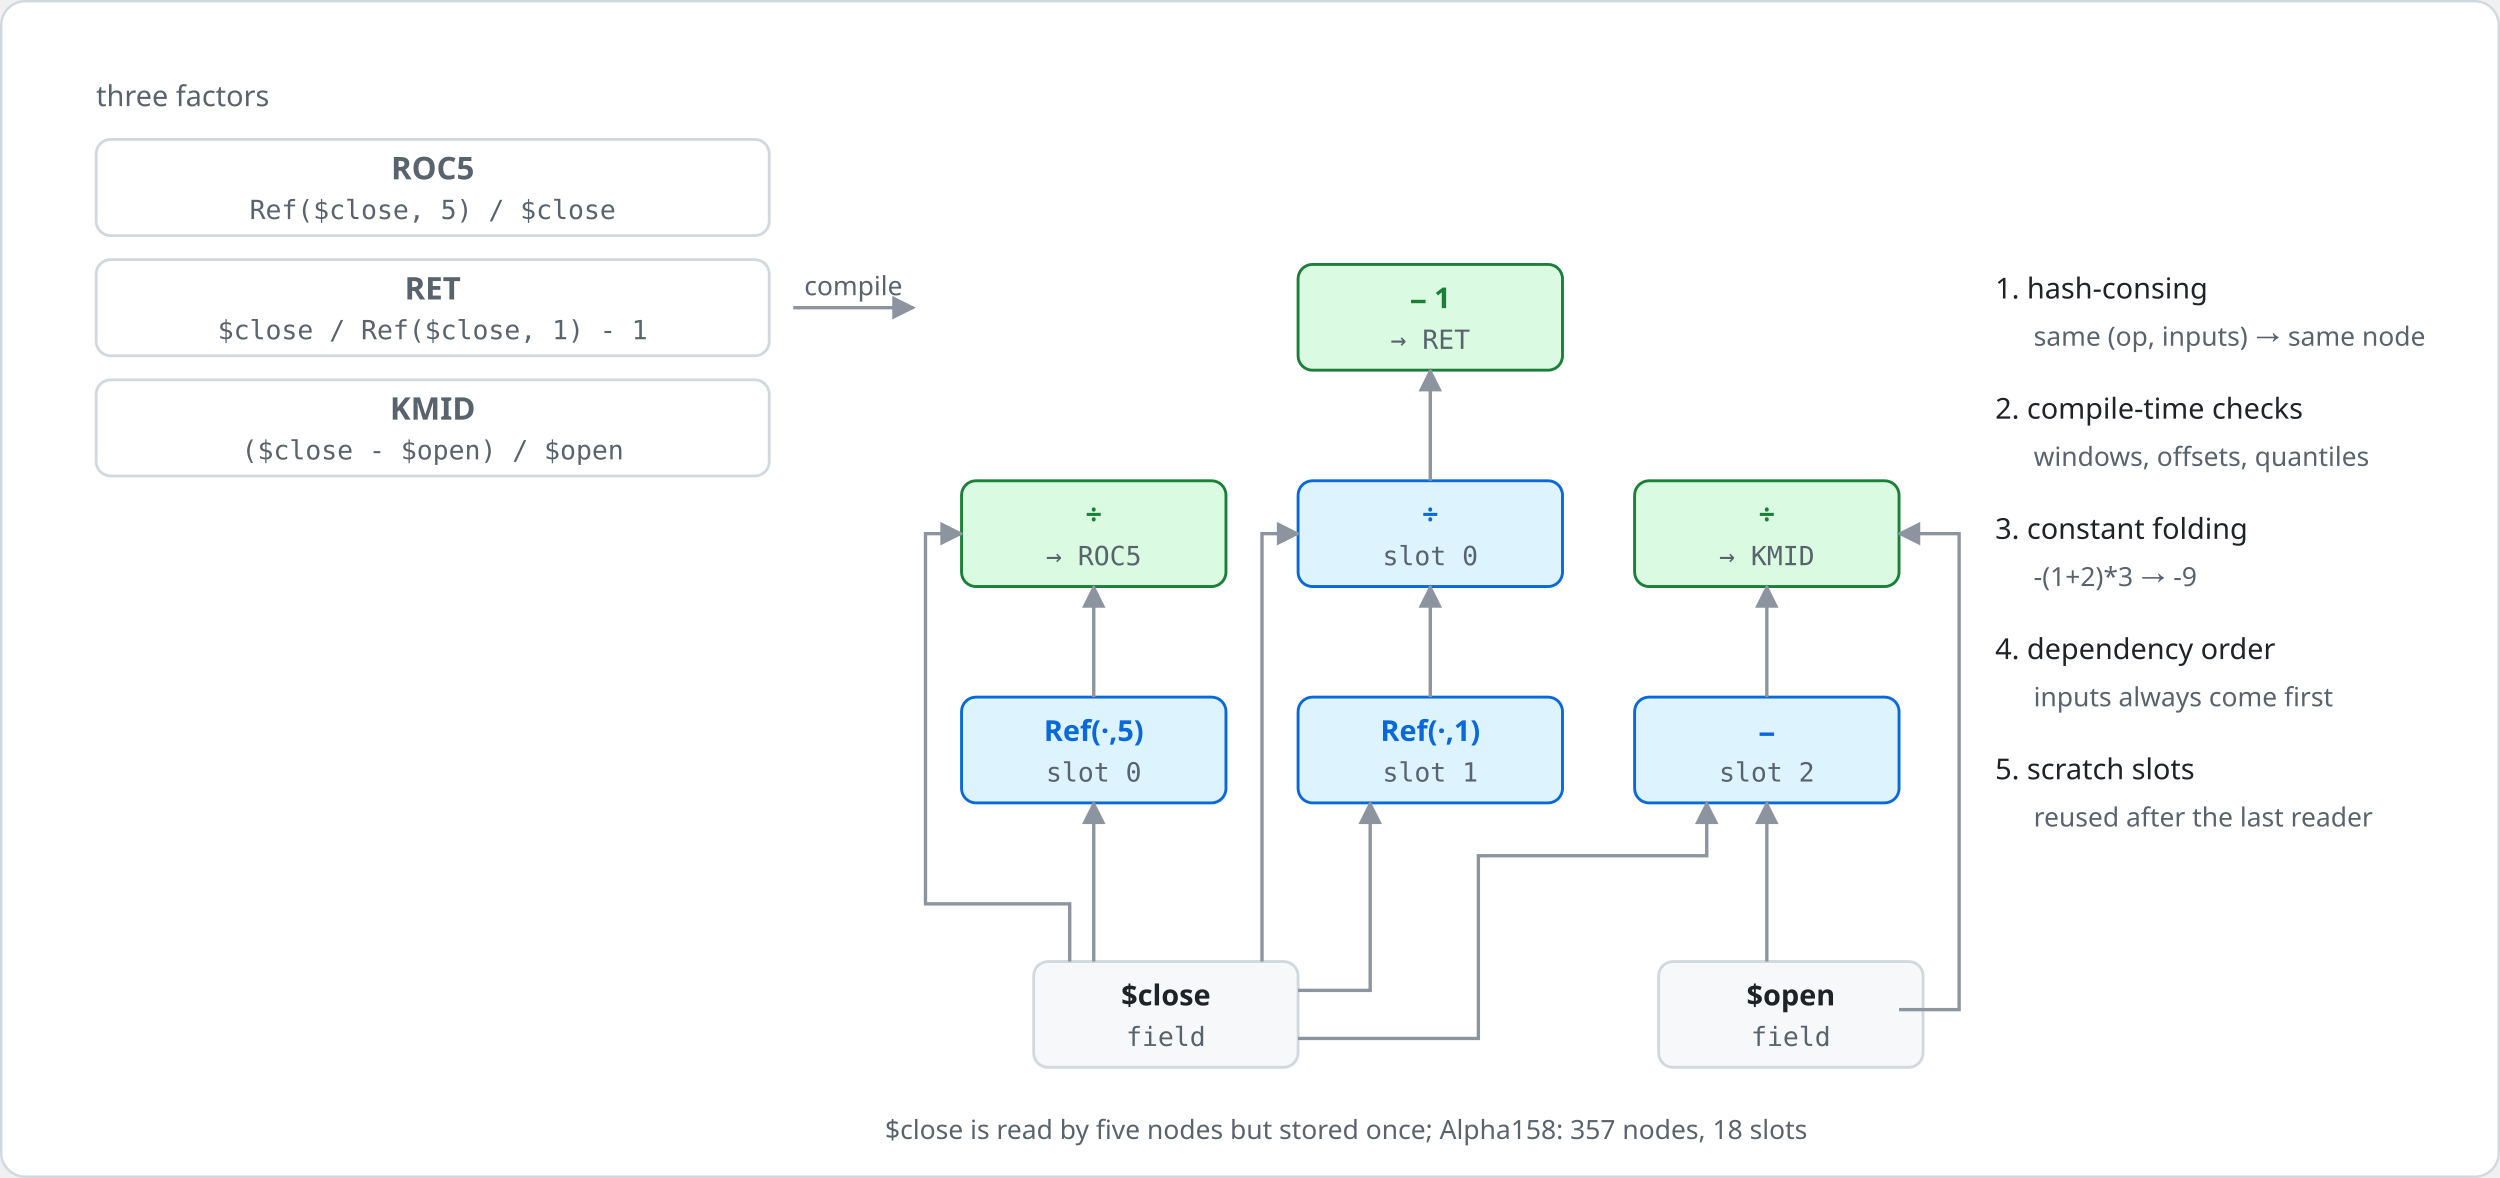
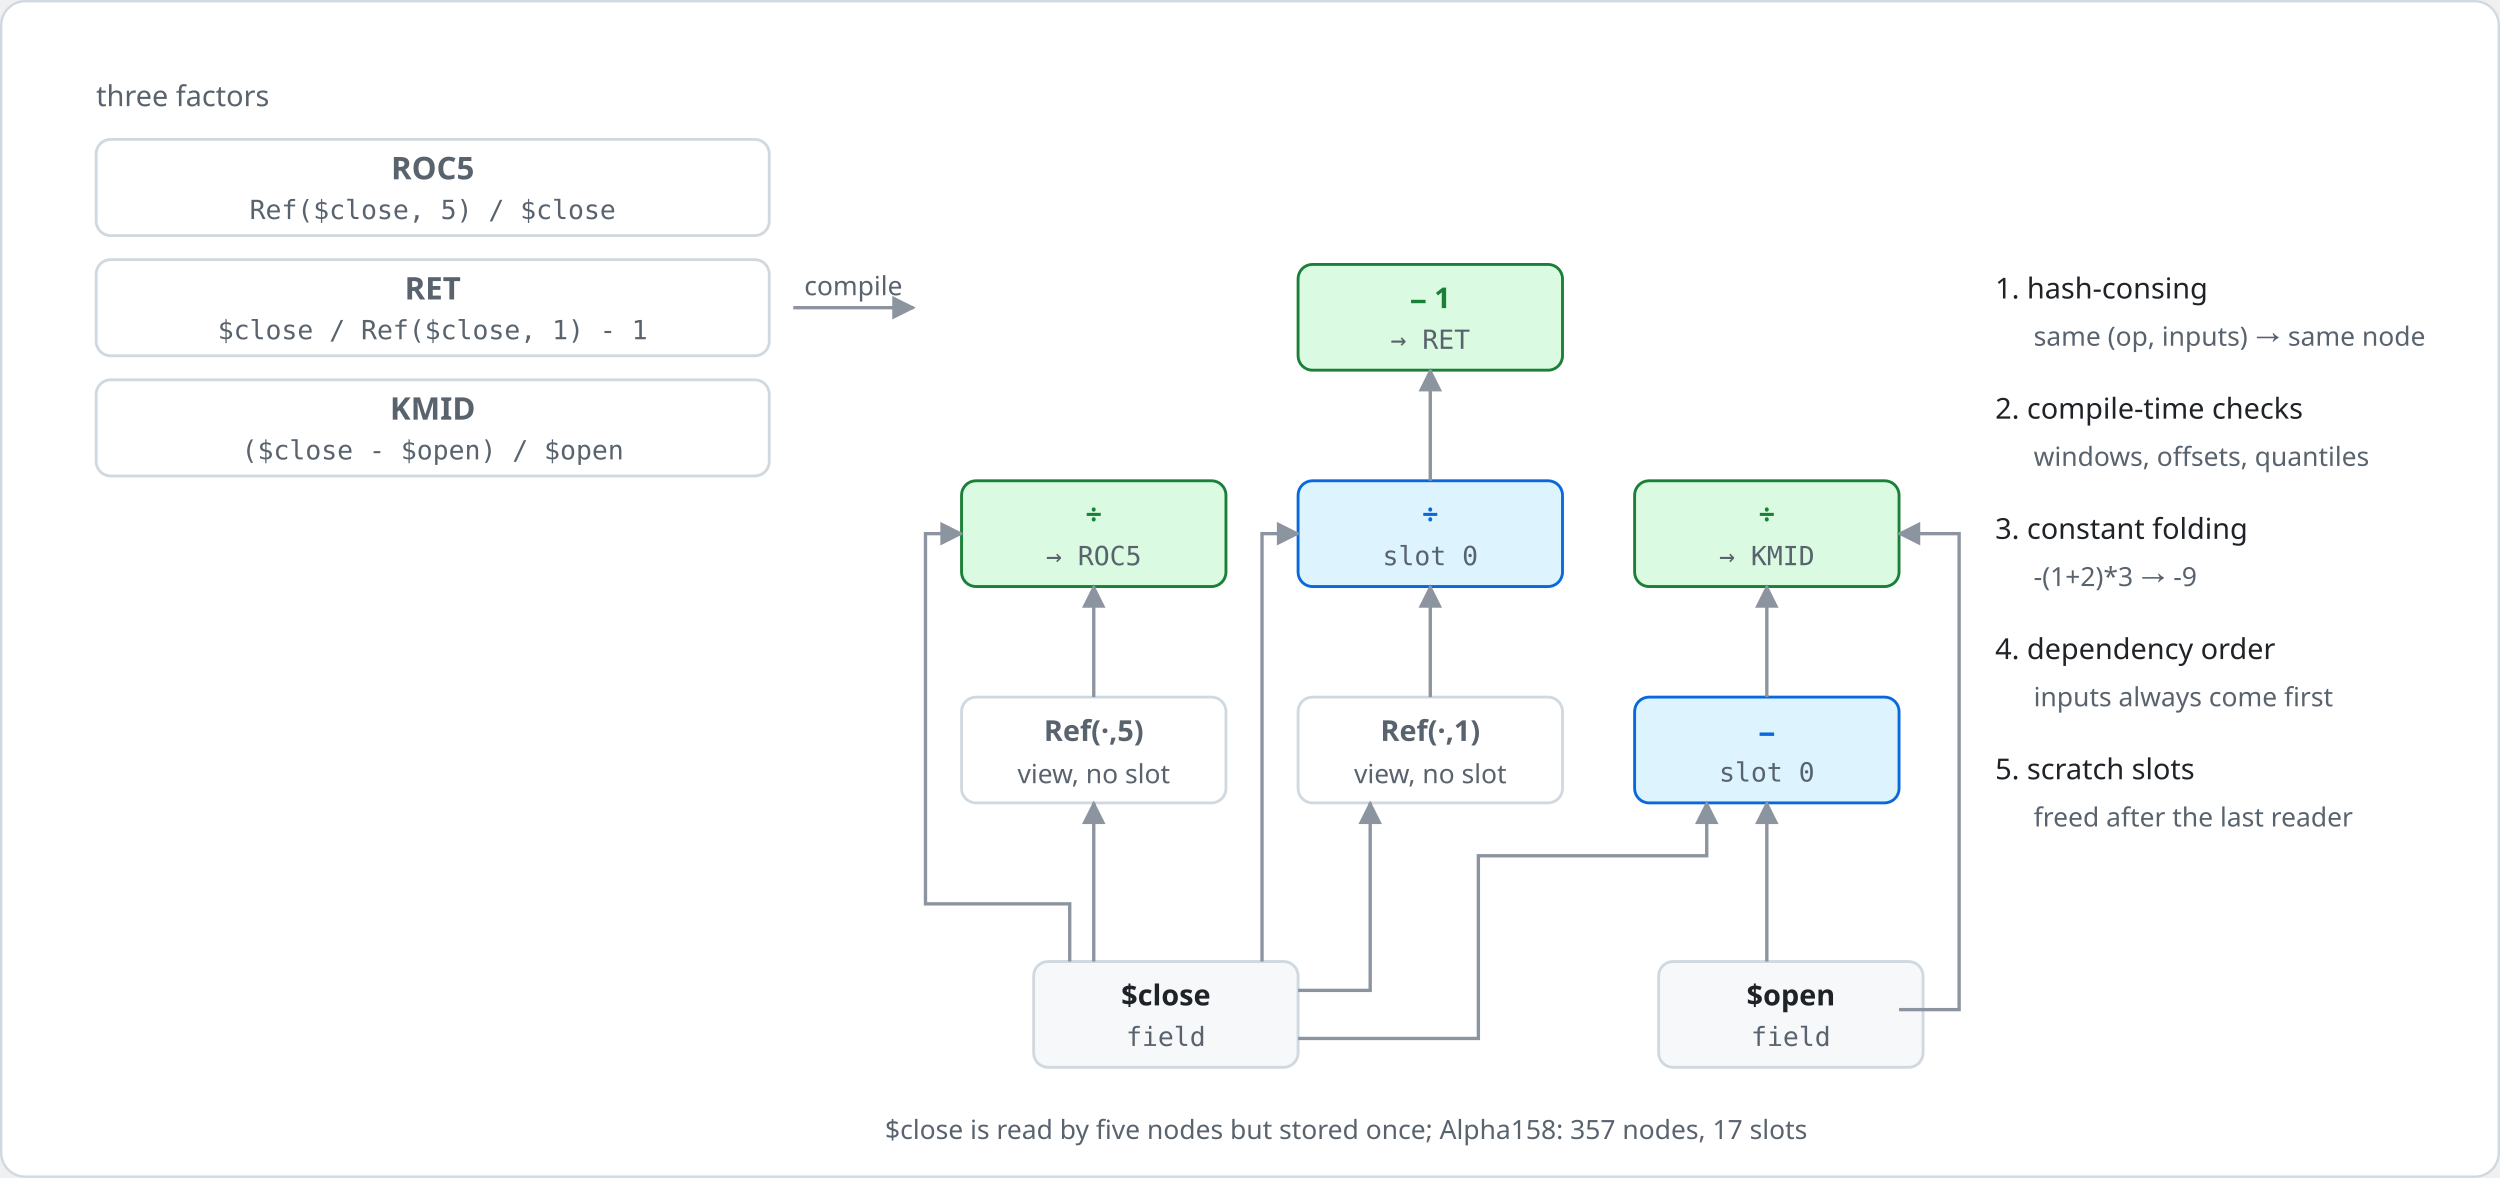
<svg xmlns="http://www.w3.org/2000/svg" viewBox="0 0 1040 490" width="1040" height="490" role="img" aria-label="Compiling a factor set into one deduplicated graph">
  <defs>
    <marker id="arrow" viewBox="0 0 10 10" refX="9" refY="5" markerWidth="7" markerHeight="7" orient="auto-start-reverse">
      <path d="M0,0 L10,5 L0,10 z" fill="#8c959f" />
    </marker>
  </defs>
  <rect x="0.5" y="0.5" width="1039" height="489" rx="10" fill="#ffffff" stroke="#d1d9e0" />
  <text x="40.0" y="40.0" font-family="-apple-system, BlinkMacSystemFont, 'Segoe UI', 'Noto Sans', Helvetica, Arial, 'PingFang SC', 'Hiragino Sans GB', 'Microsoft YaHei', 'Noto Sans CJK SC', sans-serif" font-size="12" fill="#59636e" text-anchor="start" font-weight="normal" dominant-baseline="middle">three factors</text>
  <rect x="40.0" y="58.0" width="280.0" height="40.0" rx="6" fill="#ffffff" stroke="#d1d9e0" stroke-width="1.2" />
  <text x="180.0" y="70.0" font-family="-apple-system, BlinkMacSystemFont, 'Segoe UI', 'Noto Sans', Helvetica, Arial, 'PingFang SC', 'Hiragino Sans GB', 'Microsoft YaHei', 'Noto Sans CJK SC', sans-serif" font-size="13" fill="#59636e" text-anchor="middle" font-weight="600" dominant-baseline="middle">ROC5</text>
  <text x="180.0" y="88.0" font-family="ui-monospace, SFMono-Regular, Menlo, Consolas, monospace" font-size="11" fill="#59636e" text-anchor="middle" font-weight="normal" dominant-baseline="middle">Ref($close, 5) / $close</text>
  <rect x="40.0" y="108.0" width="280.0" height="40.0" rx="6" fill="#ffffff" stroke="#d1d9e0" stroke-width="1.2" />
  <text x="180.0" y="120.0" font-family="-apple-system, BlinkMacSystemFont, 'Segoe UI', 'Noto Sans', Helvetica, Arial, 'PingFang SC', 'Hiragino Sans GB', 'Microsoft YaHei', 'Noto Sans CJK SC', sans-serif" font-size="13" fill="#59636e" text-anchor="middle" font-weight="600" dominant-baseline="middle">RET</text>
  <text x="180.0" y="138.0" font-family="ui-monospace, SFMono-Regular, Menlo, Consolas, monospace" font-size="11" fill="#59636e" text-anchor="middle" font-weight="normal" dominant-baseline="middle">$close / Ref($close, 1) - 1</text>
  <rect x="40.0" y="158.0" width="280.0" height="40.0" rx="6" fill="#ffffff" stroke="#d1d9e0" stroke-width="1.2" />
  <text x="180.0" y="170.0" font-family="-apple-system, BlinkMacSystemFont, 'Segoe UI', 'Noto Sans', Helvetica, Arial, 'PingFang SC', 'Hiragino Sans GB', 'Microsoft YaHei', 'Noto Sans CJK SC', sans-serif" font-size="13" fill="#59636e" text-anchor="middle" font-weight="600" dominant-baseline="middle">KMID</text>
  <text x="180.0" y="188.0" font-family="ui-monospace, SFMono-Regular, Menlo, Consolas, monospace" font-size="11" fill="#59636e" text-anchor="middle" font-weight="normal" dominant-baseline="middle">($close - $open) / $open</text>
  <line x1="330.0" y1="128.0" x2="380.0" y2="128.0" stroke="#8c959f" stroke-width="1.4" marker-end="url(#arrow)" />
  <text x="355.0" y="119.0" font-family="-apple-system, BlinkMacSystemFont, 'Segoe UI', 'Noto Sans', Helvetica, Arial, 'PingFang SC', 'Hiragino Sans GB', 'Microsoft YaHei', 'Noto Sans CJK SC', sans-serif" font-size="11" fill="#59636e" text-anchor="middle" font-weight="normal" dominant-baseline="middle">compile</text>
  <rect x="430.0" y="400.0" width="110.0" height="44.0" rx="6" fill="#f6f8fa" stroke="#d1d9e0" stroke-width="1.2" />
  <text x="485.0" y="414.0" font-family="-apple-system, BlinkMacSystemFont, 'Segoe UI', 'Noto Sans', Helvetica, Arial, 'PingFang SC', 'Hiragino Sans GB', 'Microsoft YaHei', 'Noto Sans CJK SC', sans-serif" font-size="12" fill="#1f2328" text-anchor="middle" font-weight="600" dominant-baseline="middle">$close</text>
  <text x="485.0" y="432.0" font-family="ui-monospace, SFMono-Regular, Menlo, Consolas, monospace" font-size="11" fill="#59636e" text-anchor="middle" font-weight="normal" dominant-baseline="middle">field</text>
  <rect x="690.0" y="400.0" width="110.0" height="44.0" rx="6" fill="#f6f8fa" stroke="#d1d9e0" stroke-width="1.2" />
  <text x="745.0" y="414.0" font-family="-apple-system, BlinkMacSystemFont, 'Segoe UI', 'Noto Sans', Helvetica, Arial, 'PingFang SC', 'Hiragino Sans GB', 'Microsoft YaHei', 'Noto Sans CJK SC', sans-serif" font-size="12" fill="#1f2328" text-anchor="middle" font-weight="600" dominant-baseline="middle">$open</text>
  <text x="745.0" y="432.0" font-family="ui-monospace, SFMono-Regular, Menlo, Consolas, monospace" font-size="11" fill="#59636e" text-anchor="middle" font-weight="normal" dominant-baseline="middle">field</text>
-   <rect x="400.0" y="290.0" width="110.0" height="44.0" rx="6" fill="#ddf4ff" stroke="#0969da" stroke-width="1.2" />
-   <text x="455.0" y="304.0" font-family="-apple-system, BlinkMacSystemFont, 'Segoe UI', 'Noto Sans', Helvetica, Arial, 'PingFang SC', 'Hiragino Sans GB', 'Microsoft YaHei', 'Noto Sans CJK SC', sans-serif" font-size="12" fill="#0969da" text-anchor="middle" font-weight="600" dominant-baseline="middle">Ref(·,5)</text>
-   <text x="455.0" y="322.0" font-family="ui-monospace, SFMono-Regular, Menlo, Consolas, monospace" font-size="11" fill="#59636e" text-anchor="middle" font-weight="normal" dominant-baseline="middle">slot 0</text>
-   <rect x="540.0" y="290.0" width="110.0" height="44.0" rx="6" fill="#ddf4ff" stroke="#0969da" stroke-width="1.2" />
-   <text x="595.0" y="304.0" font-family="-apple-system, BlinkMacSystemFont, 'Segoe UI', 'Noto Sans', Helvetica, Arial, 'PingFang SC', 'Hiragino Sans GB', 'Microsoft YaHei', 'Noto Sans CJK SC', sans-serif" font-size="12" fill="#0969da" text-anchor="middle" font-weight="600" dominant-baseline="middle">Ref(·,1)</text>
-   <text x="595.0" y="322.0" font-family="ui-monospace, SFMono-Regular, Menlo, Consolas, monospace" font-size="11" fill="#59636e" text-anchor="middle" font-weight="normal" dominant-baseline="middle">slot 1</text>
+   <rect x="400.0" y="290.0" width="110.0" height="44.0" rx="6" fill="#ffffff" stroke="#d1d9e0" stroke-width="1.2" />
+   <text x="455.0" y="304.0" font-family="-apple-system, BlinkMacSystemFont, 'Segoe UI', 'Noto Sans', Helvetica, Arial, 'PingFang SC', 'Hiragino Sans GB', 'Microsoft YaHei', 'Noto Sans CJK SC', sans-serif" font-size="12" fill="#59636e" text-anchor="middle" font-weight="600" dominant-baseline="middle">Ref(·,5)</text>
+   <text x="455.0" y="322.0" font-family="-apple-system, BlinkMacSystemFont, 'Segoe UI', 'Noto Sans', Helvetica, Arial, 'PingFang SC', 'Hiragino Sans GB', 'Microsoft YaHei', 'Noto Sans CJK SC', sans-serif" font-size="11" fill="#59636e" text-anchor="middle" font-weight="normal" dominant-baseline="middle">view, no slot</text>
+   <rect x="540.0" y="290.0" width="110.0" height="44.0" rx="6" fill="#ffffff" stroke="#d1d9e0" stroke-width="1.2" />
+   <text x="595.0" y="304.0" font-family="-apple-system, BlinkMacSystemFont, 'Segoe UI', 'Noto Sans', Helvetica, Arial, 'PingFang SC', 'Hiragino Sans GB', 'Microsoft YaHei', 'Noto Sans CJK SC', sans-serif" font-size="12" fill="#59636e" text-anchor="middle" font-weight="600" dominant-baseline="middle">Ref(·,1)</text>
+   <text x="595.0" y="322.0" font-family="-apple-system, BlinkMacSystemFont, 'Segoe UI', 'Noto Sans', Helvetica, Arial, 'PingFang SC', 'Hiragino Sans GB', 'Microsoft YaHei', 'Noto Sans CJK SC', sans-serif" font-size="11" fill="#59636e" text-anchor="middle" font-weight="normal" dominant-baseline="middle">view, no slot</text>
  <rect x="680.0" y="290.0" width="110.0" height="44.0" rx="6" fill="#ddf4ff" stroke="#0969da" stroke-width="1.2" />
  <text x="735.0" y="304.0" font-family="-apple-system, BlinkMacSystemFont, 'Segoe UI', 'Noto Sans', Helvetica, Arial, 'PingFang SC', 'Hiragino Sans GB', 'Microsoft YaHei', 'Noto Sans CJK SC', sans-serif" font-size="12" fill="#0969da" text-anchor="middle" font-weight="600" dominant-baseline="middle">−</text>
-   <text x="735.0" y="322.0" font-family="ui-monospace, SFMono-Regular, Menlo, Consolas, monospace" font-size="11" fill="#59636e" text-anchor="middle" font-weight="normal" dominant-baseline="middle">slot 2</text>
+   <text x="735.0" y="322.0" font-family="ui-monospace, SFMono-Regular, Menlo, Consolas, monospace" font-size="11" fill="#59636e" text-anchor="middle" font-weight="normal" dominant-baseline="middle">slot 0</text>
  <rect x="400.0" y="200.0" width="110.0" height="44.0" rx="6" fill="#dafbe1" stroke="#1a7f37" stroke-width="1.2" />
  <text x="455.0" y="214.0" font-family="-apple-system, BlinkMacSystemFont, 'Segoe UI', 'Noto Sans', Helvetica, Arial, 'PingFang SC', 'Hiragino Sans GB', 'Microsoft YaHei', 'Noto Sans CJK SC', sans-serif" font-size="12" fill="#1a7f37" text-anchor="middle" font-weight="600" dominant-baseline="middle">÷</text>
  <text x="455.0" y="232.0" font-family="ui-monospace, SFMono-Regular, Menlo, Consolas, monospace" font-size="11" fill="#59636e" text-anchor="middle" font-weight="normal" dominant-baseline="middle">→ ROC5</text>
  <rect x="540.0" y="200.0" width="110.0" height="44.0" rx="6" fill="#ddf4ff" stroke="#0969da" stroke-width="1.2" />
  <text x="595.0" y="214.0" font-family="-apple-system, BlinkMacSystemFont, 'Segoe UI', 'Noto Sans', Helvetica, Arial, 'PingFang SC', 'Hiragino Sans GB', 'Microsoft YaHei', 'Noto Sans CJK SC', sans-serif" font-size="12" fill="#0969da" text-anchor="middle" font-weight="600" dominant-baseline="middle">÷</text>
  <text x="595.0" y="232.0" font-family="ui-monospace, SFMono-Regular, Menlo, Consolas, monospace" font-size="11" fill="#59636e" text-anchor="middle" font-weight="normal" dominant-baseline="middle">slot 0</text>
  <rect x="540.0" y="110.0" width="110.0" height="44.0" rx="6" fill="#dafbe1" stroke="#1a7f37" stroke-width="1.2" />
  <text x="595.0" y="124.0" font-family="-apple-system, BlinkMacSystemFont, 'Segoe UI', 'Noto Sans', Helvetica, Arial, 'PingFang SC', 'Hiragino Sans GB', 'Microsoft YaHei', 'Noto Sans CJK SC', sans-serif" font-size="12" fill="#1a7f37" text-anchor="middle" font-weight="600" dominant-baseline="middle">− 1</text>
  <text x="595.0" y="142.0" font-family="ui-monospace, SFMono-Regular, Menlo, Consolas, monospace" font-size="11" fill="#59636e" text-anchor="middle" font-weight="normal" dominant-baseline="middle">→ RET</text>
  <rect x="680.0" y="200.0" width="110.0" height="44.0" rx="6" fill="#dafbe1" stroke="#1a7f37" stroke-width="1.2" />
  <text x="735.0" y="214.0" font-family="-apple-system, BlinkMacSystemFont, 'Segoe UI', 'Noto Sans', Helvetica, Arial, 'PingFang SC', 'Hiragino Sans GB', 'Microsoft YaHei', 'Noto Sans CJK SC', sans-serif" font-size="12" fill="#1a7f37" text-anchor="middle" font-weight="600" dominant-baseline="middle">÷</text>
  <text x="735.0" y="232.0" font-family="ui-monospace, SFMono-Regular, Menlo, Consolas, monospace" font-size="11" fill="#59636e" text-anchor="middle" font-weight="normal" dominant-baseline="middle">→ KMID</text>
  <line x1="455.0" y1="400.0" x2="455.0" y2="334.0" stroke="#8c959f" stroke-width="1.4" marker-end="url(#arrow)" />
  <line x1="735.0" y1="400.0" x2="735.0" y2="334.0" stroke="#8c959f" stroke-width="1.4" marker-end="url(#arrow)" />
  <line x1="455.0" y1="290.0" x2="455.0" y2="244.0" stroke="#8c959f" stroke-width="1.4" marker-end="url(#arrow)" />
  <line x1="595.0" y1="290.0" x2="595.0" y2="244.0" stroke="#8c959f" stroke-width="1.4" marker-end="url(#arrow)" />
  <line x1="595.0" y1="200.0" x2="595.0" y2="154.0" stroke="#8c959f" stroke-width="1.4" marker-end="url(#arrow)" />
  <line x1="735.0" y1="290.0" x2="735.0" y2="244.0" stroke="#8c959f" stroke-width="1.4" marker-end="url(#arrow)" />
  <path d="M445,400 V376 H385 V222.0 H400" fill="none" stroke="#8c959f" stroke-width="1.4" marker-end="url(#arrow)" />
  <path d="M525,400 V222.0 H540" fill="none" stroke="#8c959f" stroke-width="1.4" marker-end="url(#arrow)" />
  <path d="M540,412 H570 V334" fill="none" stroke="#8c959f" stroke-width="1.4" marker-end="url(#arrow)" />
  <path d="M540,432 H615 V356 H710 V334" fill="none" stroke="#8c959f" stroke-width="1.4" marker-end="url(#arrow)" />
  <path d="M790,420 H815 V222.0 H790" fill="none" stroke="#8c959f" stroke-width="1.4" marker-end="url(#arrow)" />
  <text x="830.0" y="120.0" font-family="-apple-system, BlinkMacSystemFont, 'Segoe UI', 'Noto Sans', Helvetica, Arial, 'PingFang SC', 'Hiragino Sans GB', 'Microsoft YaHei', 'Noto Sans CJK SC', sans-serif" font-size="12" fill="#1f2328" text-anchor="start" font-weight="normal" dominant-baseline="middle">1. hash-consing</text>
  <text x="846.0" y="140.0" font-family="-apple-system, BlinkMacSystemFont, 'Segoe UI', 'Noto Sans', Helvetica, Arial, 'PingFang SC', 'Hiragino Sans GB', 'Microsoft YaHei', 'Noto Sans CJK SC', sans-serif" font-size="11" fill="#59636e" text-anchor="start" font-weight="normal" dominant-baseline="middle">same (op, inputs) → same node</text>
  <text x="830.0" y="170.0" font-family="-apple-system, BlinkMacSystemFont, 'Segoe UI', 'Noto Sans', Helvetica, Arial, 'PingFang SC', 'Hiragino Sans GB', 'Microsoft YaHei', 'Noto Sans CJK SC', sans-serif" font-size="12" fill="#1f2328" text-anchor="start" font-weight="normal" dominant-baseline="middle">2. compile-time checks</text>
  <text x="846.0" y="190.0" font-family="-apple-system, BlinkMacSystemFont, 'Segoe UI', 'Noto Sans', Helvetica, Arial, 'PingFang SC', 'Hiragino Sans GB', 'Microsoft YaHei', 'Noto Sans CJK SC', sans-serif" font-size="11" fill="#59636e" text-anchor="start" font-weight="normal" dominant-baseline="middle">windows, offsets, quantiles</text>
  <text x="830.0" y="220.0" font-family="-apple-system, BlinkMacSystemFont, 'Segoe UI', 'Noto Sans', Helvetica, Arial, 'PingFang SC', 'Hiragino Sans GB', 'Microsoft YaHei', 'Noto Sans CJK SC', sans-serif" font-size="12" fill="#1f2328" text-anchor="start" font-weight="normal" dominant-baseline="middle">3. constant folding</text>
  <text x="846.0" y="240.0" font-family="-apple-system, BlinkMacSystemFont, 'Segoe UI', 'Noto Sans', Helvetica, Arial, 'PingFang SC', 'Hiragino Sans GB', 'Microsoft YaHei', 'Noto Sans CJK SC', sans-serif" font-size="11" fill="#59636e" text-anchor="start" font-weight="normal" dominant-baseline="middle">-(1+2)*3 → -9</text>
  <text x="830.0" y="270.0" font-family="-apple-system, BlinkMacSystemFont, 'Segoe UI', 'Noto Sans', Helvetica, Arial, 'PingFang SC', 'Hiragino Sans GB', 'Microsoft YaHei', 'Noto Sans CJK SC', sans-serif" font-size="12" fill="#1f2328" text-anchor="start" font-weight="normal" dominant-baseline="middle">4. dependency order</text>
  <text x="846.0" y="290.0" font-family="-apple-system, BlinkMacSystemFont, 'Segoe UI', 'Noto Sans', Helvetica, Arial, 'PingFang SC', 'Hiragino Sans GB', 'Microsoft YaHei', 'Noto Sans CJK SC', sans-serif" font-size="11" fill="#59636e" text-anchor="start" font-weight="normal" dominant-baseline="middle">inputs always come first</text>
  <text x="830.0" y="320.0" font-family="-apple-system, BlinkMacSystemFont, 'Segoe UI', 'Noto Sans', Helvetica, Arial, 'PingFang SC', 'Hiragino Sans GB', 'Microsoft YaHei', 'Noto Sans CJK SC', sans-serif" font-size="12" fill="#1f2328" text-anchor="start" font-weight="normal" dominant-baseline="middle">5. scratch slots</text>
-   <text x="846.0" y="340.0" font-family="-apple-system, BlinkMacSystemFont, 'Segoe UI', 'Noto Sans', Helvetica, Arial, 'PingFang SC', 'Hiragino Sans GB', 'Microsoft YaHei', 'Noto Sans CJK SC', sans-serif" font-size="11" fill="#59636e" text-anchor="start" font-weight="normal" dominant-baseline="middle">reused after the last reader</text>
-   <text x="560.0" y="470.0" font-family="-apple-system, BlinkMacSystemFont, 'Segoe UI', 'Noto Sans', Helvetica, Arial, 'PingFang SC', 'Hiragino Sans GB', 'Microsoft YaHei', 'Noto Sans CJK SC', sans-serif" font-size="11" fill="#59636e" text-anchor="middle" font-weight="normal" dominant-baseline="middle">$close is read by five nodes but stored once; Alpha158: 357 nodes, 18 slots</text>
+   <text x="846.0" y="340.0" font-family="-apple-system, BlinkMacSystemFont, 'Segoe UI', 'Noto Sans', Helvetica, Arial, 'PingFang SC', 'Hiragino Sans GB', 'Microsoft YaHei', 'Noto Sans CJK SC', sans-serif" font-size="11" fill="#59636e" text-anchor="start" font-weight="normal" dominant-baseline="middle">freed after the last reader</text>
+   <text x="560.0" y="470.0" font-family="-apple-system, BlinkMacSystemFont, 'Segoe UI', 'Noto Sans', Helvetica, Arial, 'PingFang SC', 'Hiragino Sans GB', 'Microsoft YaHei', 'Noto Sans CJK SC', sans-serif" font-size="11" fill="#59636e" text-anchor="middle" font-weight="normal" dominant-baseline="middle">$close is read by five nodes but stored once; Alpha158: 357 nodes, 17 slots</text>
</svg>
